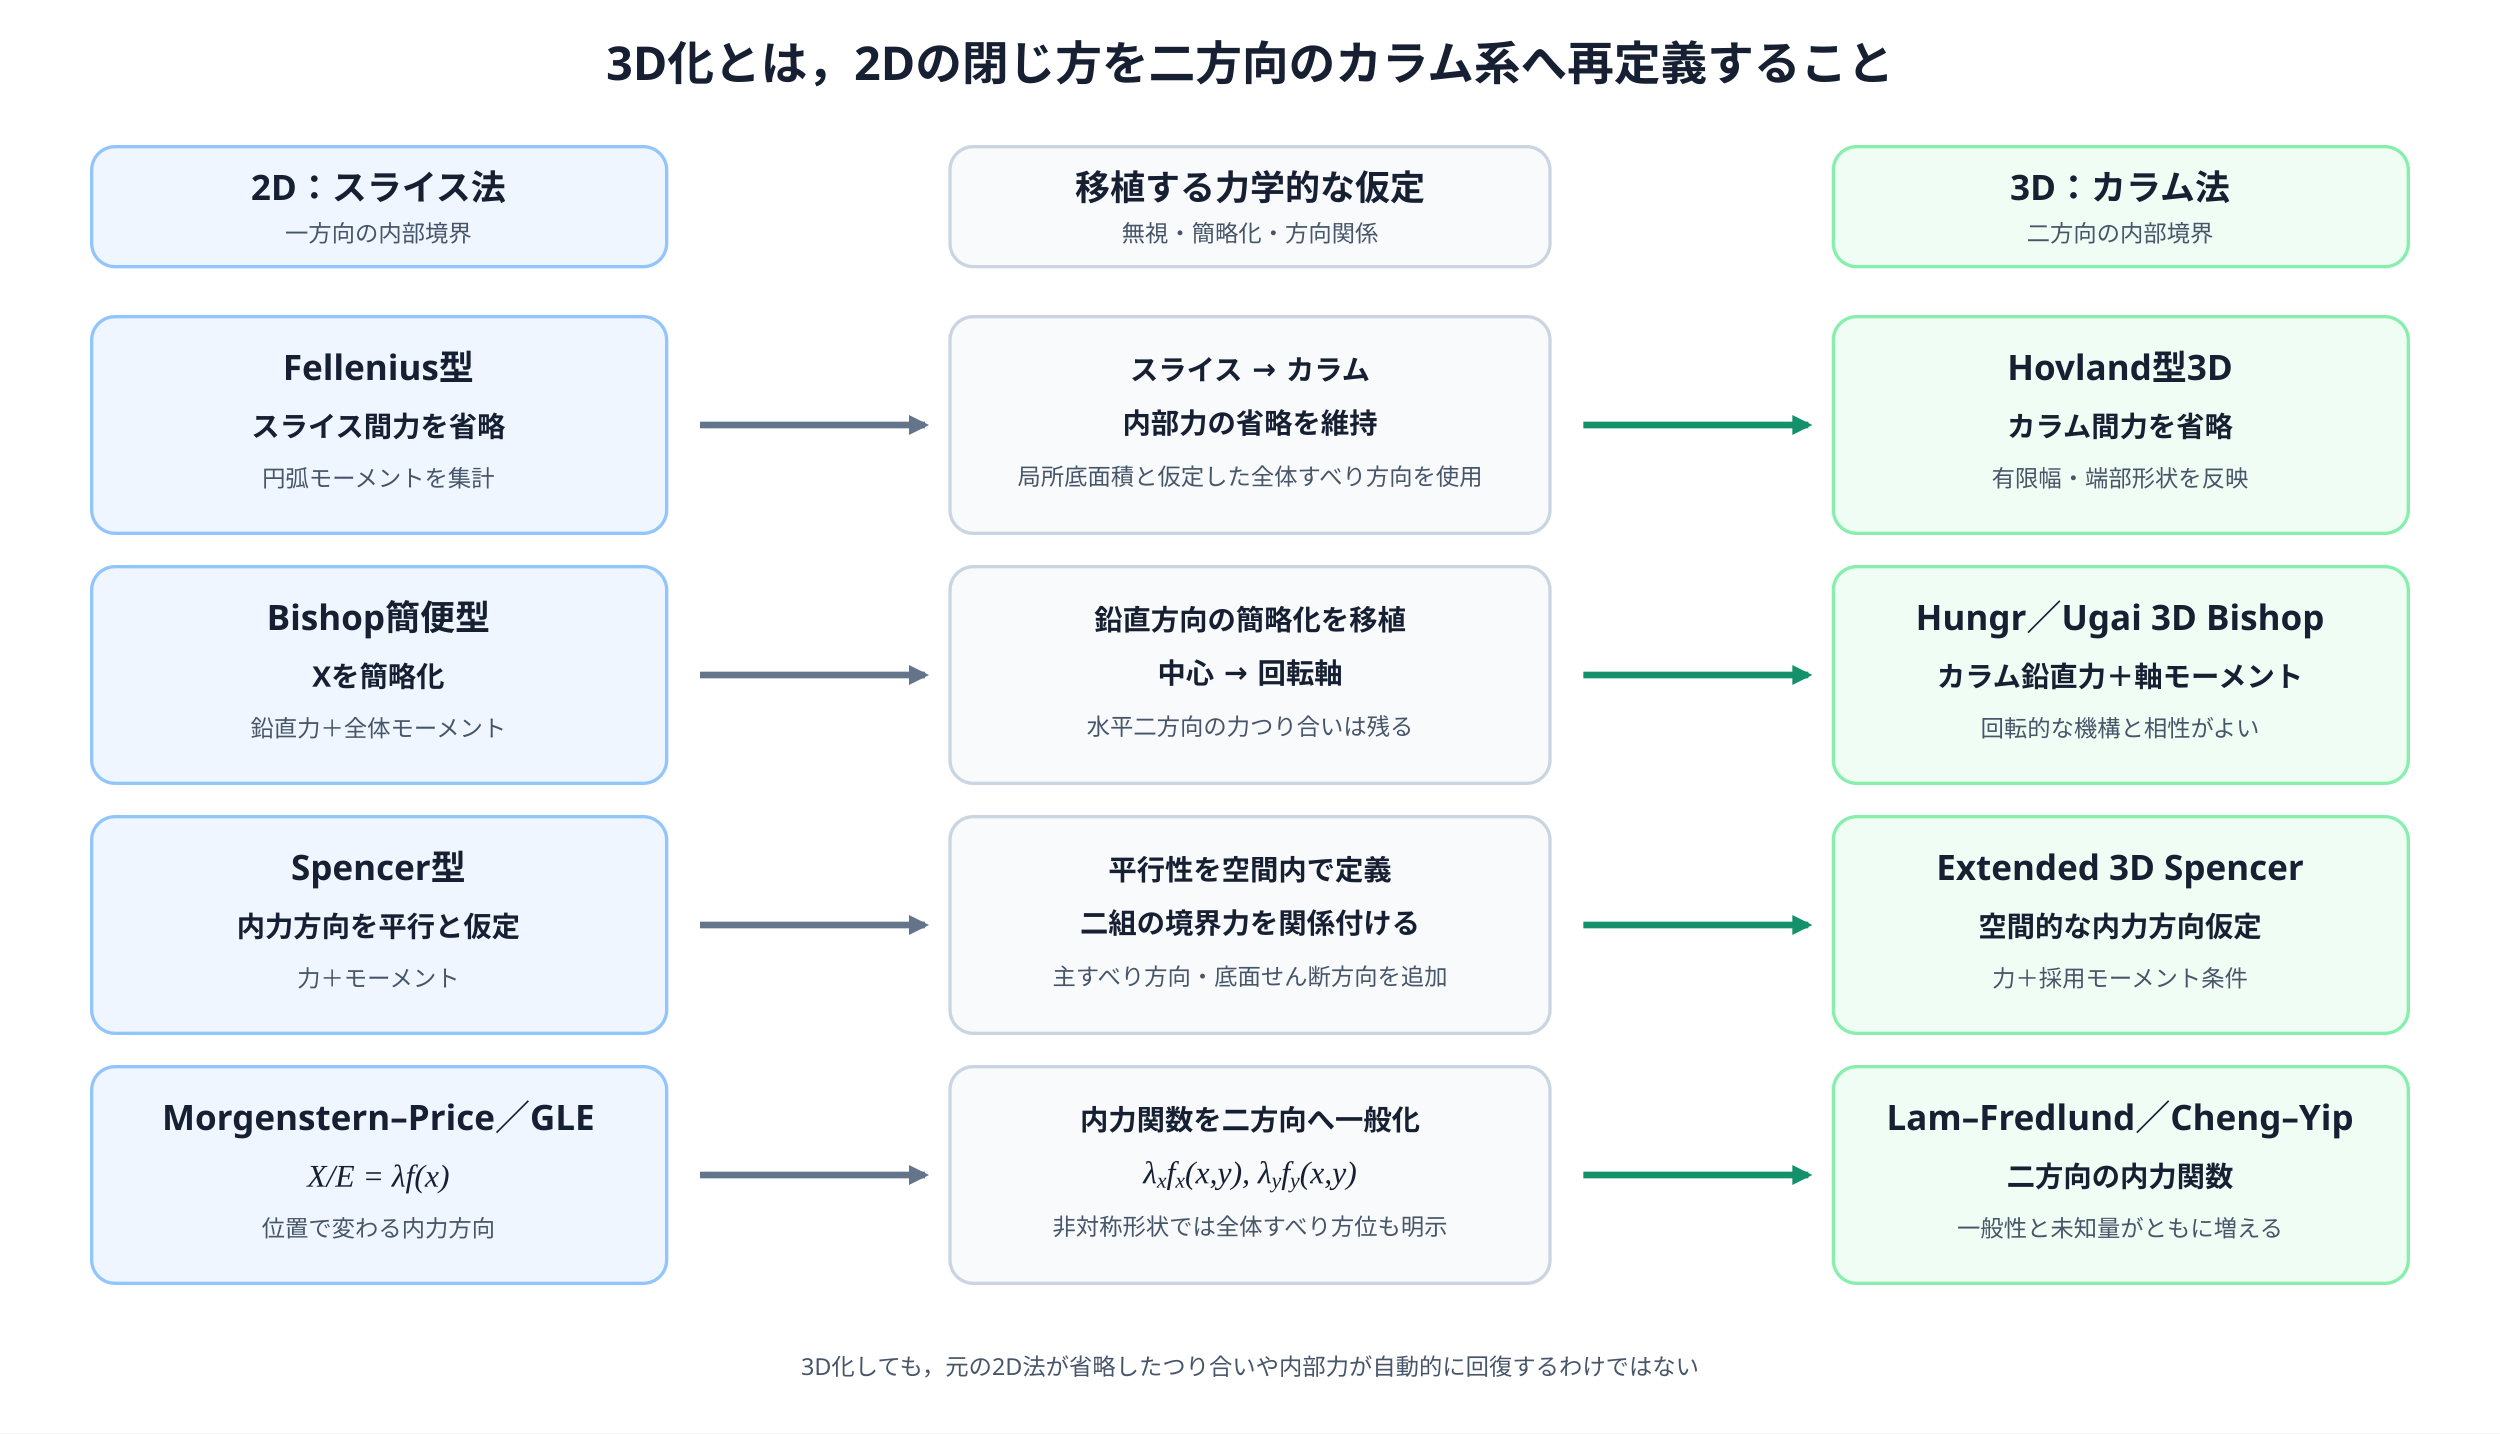
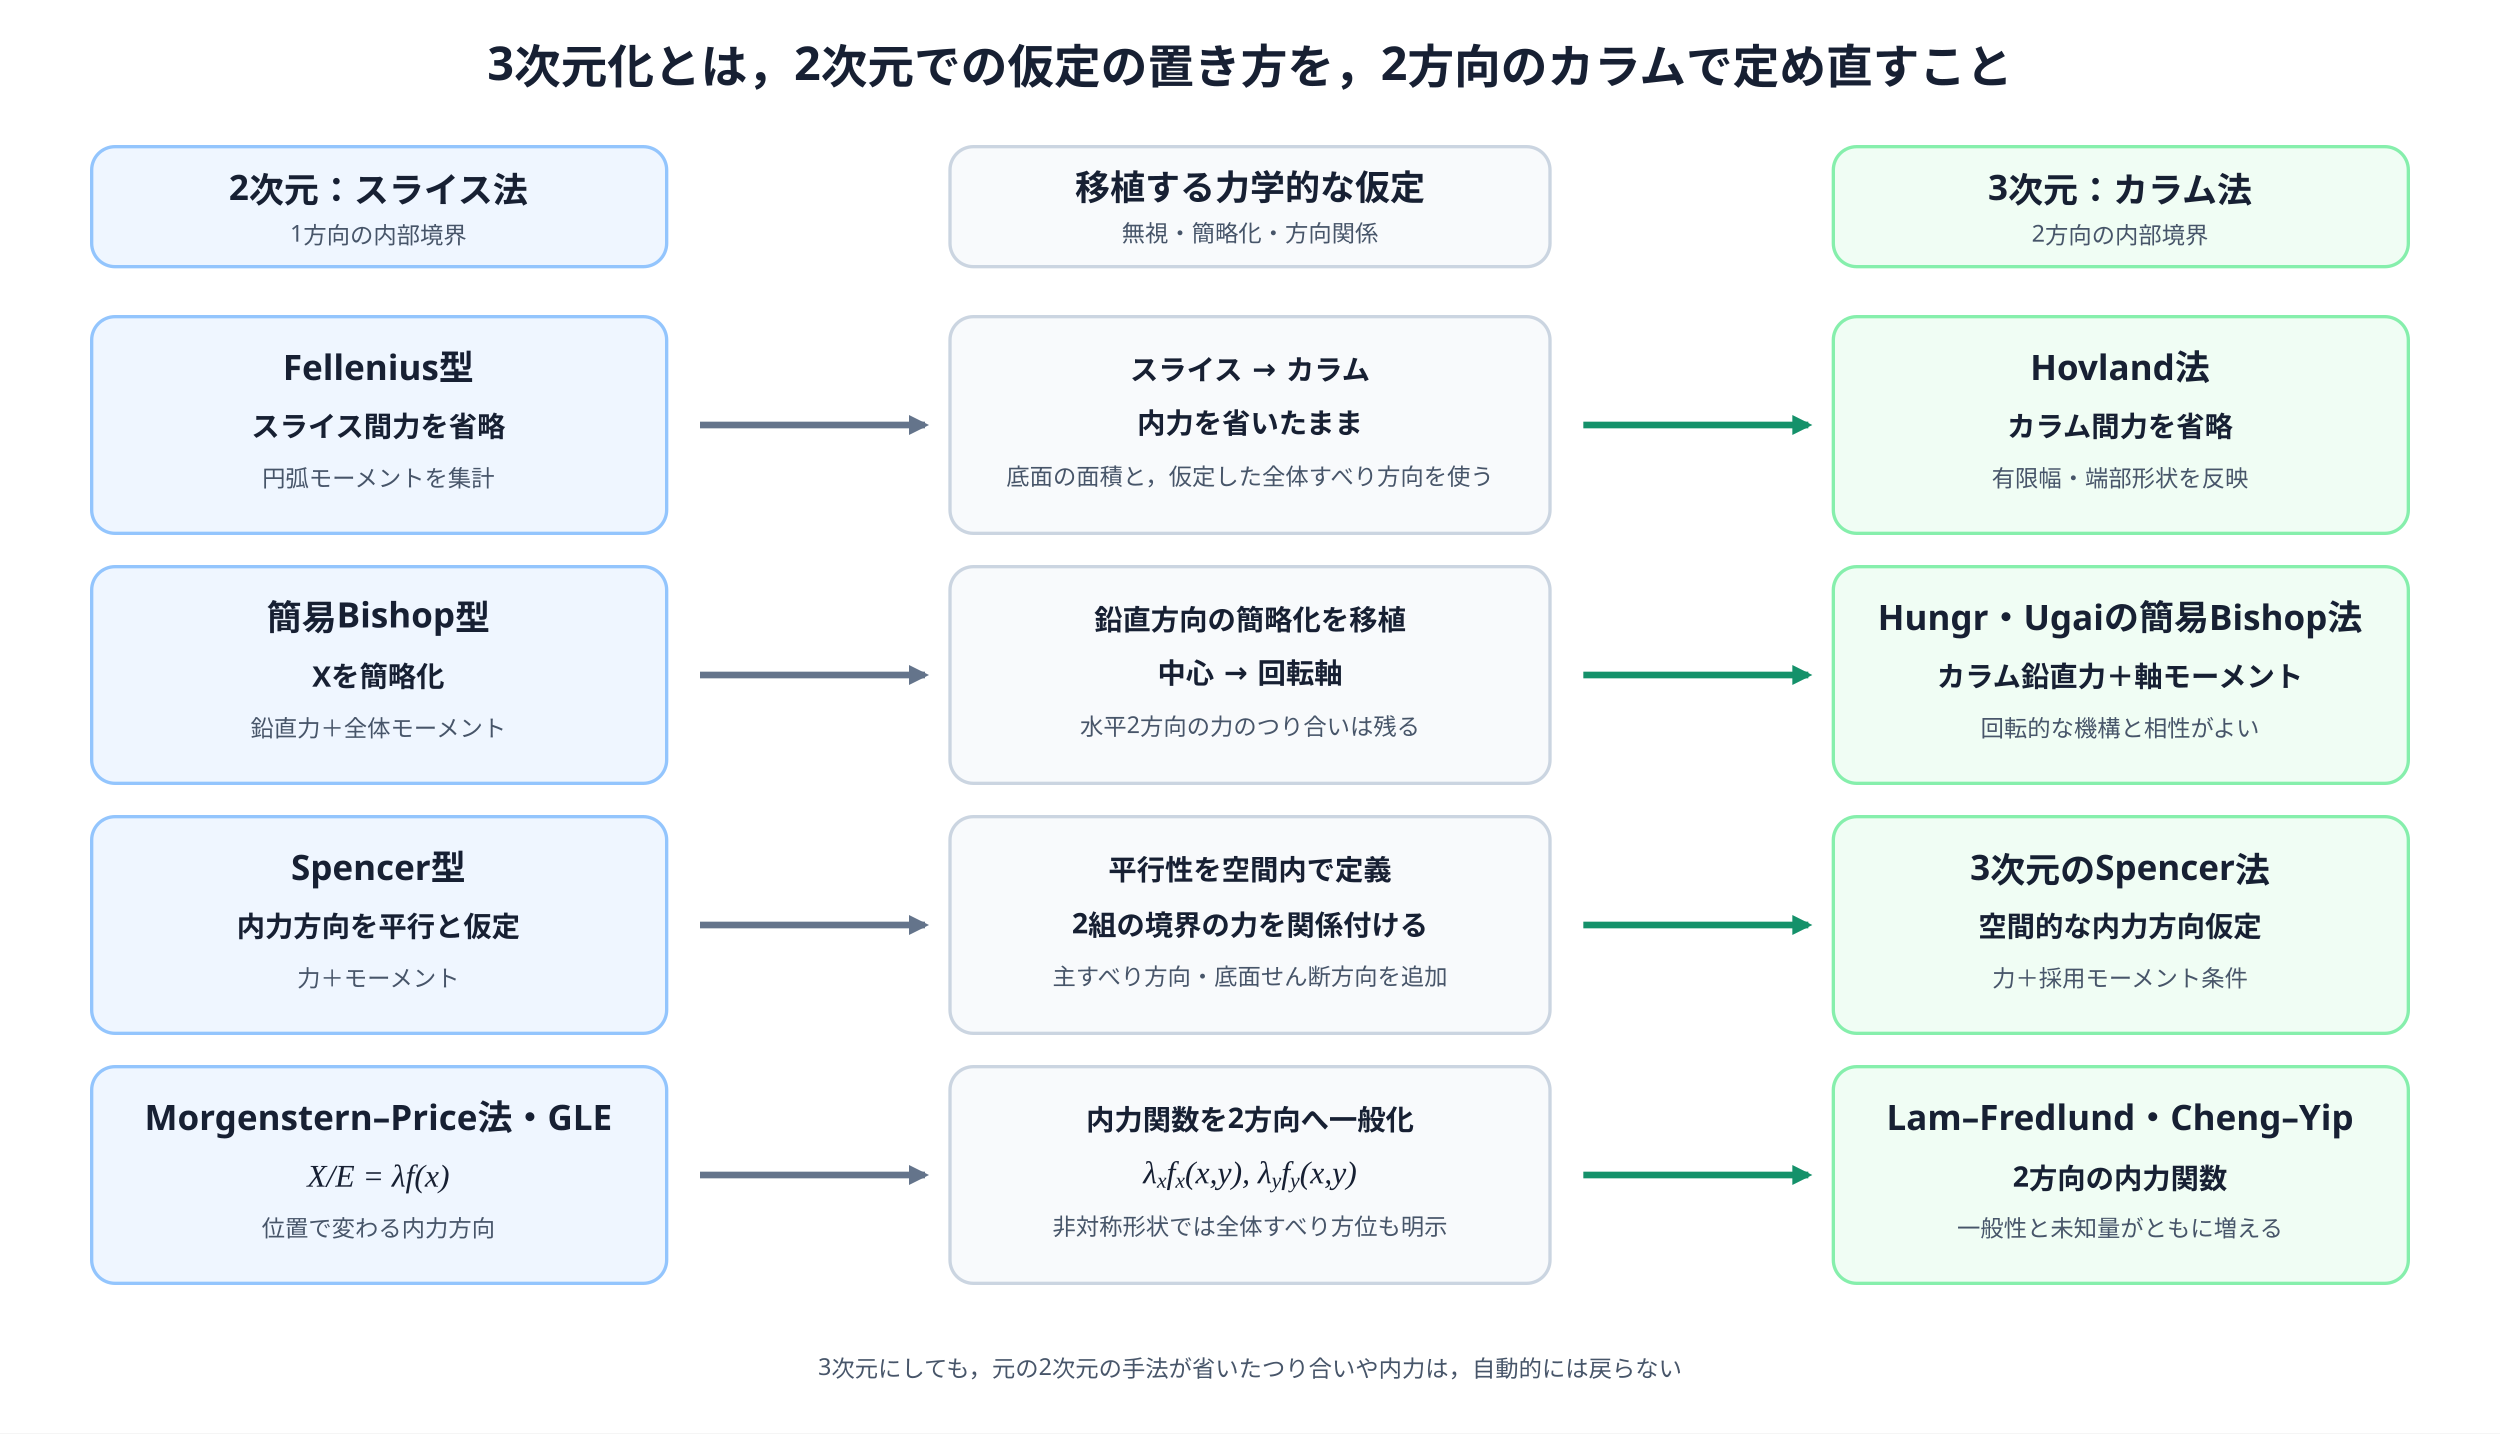
<svg xmlns="http://www.w3.org/2000/svg" width="1500" height="860" viewBox="0 0 1500 860" role="img" aria-labelledby="title desc">
  <defs>
    <marker id="gray" viewBox="0 0 10 10" markerWidth="3" markerHeight="3" refX="8" refY="5" orient="auto">
      <path d="M0 0L10 5L0 10Z" fill="#64748b" />
    </marker>
    <marker id="green" viewBox="0 0 10 10" markerWidth="3" markerHeight="3" refX="8" refY="5" orient="auto">
      <path d="M0 0L10 5L0 10Z" fill="#14916a" />
    </marker>
    <style>
      .title{font:700 28px "Noto Sans JP","Hiragino Sans","Yu Gothic",sans-serif;fill:#172033}.head{font:700 21px "Noto Sans JP","Hiragino Sans","Yu Gothic",sans-serif;fill:#172033}.label{font:600 17px "Noto Sans JP","Hiragino Sans","Yu Gothic",sans-serif;fill:#172033}.small{font:500 14px "Noto Sans JP","Hiragino Sans","Yu Gothic",sans-serif;fill:#475569}.math{font:italic 19px Georgia,"Times New Roman",serif;fill:#172033}.box2d{fill:#eff6ff;stroke:#93c5fd;stroke-width:2}.box3d{fill:#f0fdf4;stroke:#86efac;stroke-width:2}.assume{fill:#f8fafc;stroke:#cbd5e1;stroke-width:2}
    </style>
  </defs>
  <rect width="1500" height="860" fill="#fff" />
-   <text x="750" y="48" text-anchor="middle" class="title">3D化とは，2Dの閉じ方を二方向のカラム系へ再定義すること</text>
+   <text x="750" y="48" text-anchor="middle" class="title">3次元化とは，2次元での仮定の置き方を，2方向のカラムで定め直すこと</text>
  <rect x="55" y="88" width="345" height="72" rx="14" class="box2d" />
-   <text x="227" y="120" text-anchor="middle" class="head">2D：スライス法</text>
-   <text x="227" y="145" text-anchor="middle" class="small">一方向の内部境界</text>
+   <text x="227" y="120" text-anchor="middle" class="head">2次元：スライス法</text>
+   <text x="227" y="145" text-anchor="middle" class="small">1方向の内部境界</text>
  <rect x="570" y="88" width="360" height="72" rx="14" class="assume" />
  <text x="750" y="120" text-anchor="middle" class="head">移植する力学的な仮定</text>
  <text x="750" y="145" text-anchor="middle" class="small">無視・簡略化・方向関係</text>
  <rect x="1100" y="88" width="345" height="72" rx="14" class="box3d" />
-   <text x="1272" y="120" text-anchor="middle" class="head">3D：カラム法</text>
-   <text x="1272" y="145" text-anchor="middle" class="small">二方向の内部境界</text>
+   <text x="1272" y="120" text-anchor="middle" class="head">3次元：カラム法</text>
+   <text x="1272" y="145" text-anchor="middle" class="small">2方向の内部境界</text>
  <g transform="translate(55 190)">
    <rect width="345" height="130" rx="14" class="box2d" />
    <text x="172" y="38" text-anchor="middle" class="head">Fellenius型</text>
    <text x="172" y="72" text-anchor="middle" class="label">スライス間力を省略</text>
    <text x="172" y="102" text-anchor="middle" class="small">円弧モーメントを集計</text>
    <line x1="365" y1="65" x2="500" y2="65" stroke="#64748b" stroke-width="4" marker-end="url(#gray)" />
    <rect x="515" width="360" height="130" rx="14" class="assume" />
    <text x="695" y="38" text-anchor="middle" class="label">スライス → カラム</text>
-     <text x="695" y="70" text-anchor="middle" class="label">内部力の省略を維持</text>
-     <text x="695" y="101" text-anchor="middle" class="small">局所底面積と仮定した全体すべり方向を使用</text>
+     <text x="695" y="70" text-anchor="middle" class="label">内力を省いたまま</text>
+     <text x="695" y="101" text-anchor="middle" class="small">底面の面積と，仮定した全体すべり方向を使う</text>
    <line x1="895" y1="65" x2="1030" y2="65" stroke="#14916a" stroke-width="4" marker-end="url(#green)" />
    <rect x="1045" width="345" height="130" rx="14" class="box3d" />
-     <text x="1217" y="38" text-anchor="middle" class="head">Hovland型3D</text>
+     <text x="1217" y="38" text-anchor="middle" class="head">Hovland法</text>
    <text x="1217" y="72" text-anchor="middle" class="label">カラム間力を省略</text>
    <text x="1217" y="102" text-anchor="middle" class="small">有限幅・端部形状を反映</text>
  </g>
  <g transform="translate(55 340)">
    <rect width="345" height="130" rx="14" class="box2d" />
-     <text x="172" y="38" text-anchor="middle" class="head">Bishop簡便型</text>
+     <text x="172" y="38" text-anchor="middle" class="head">簡易Bishop型</text>
    <text x="172" y="72" text-anchor="middle" class="label">Xを簡略化</text>
    <text x="172" y="102" text-anchor="middle" class="small">鉛直力＋全体モーメント</text>
    <line x1="365" y1="65" x2="500" y2="65" stroke="#64748b" stroke-width="4" marker-end="url(#gray)" />
    <rect x="515" width="360" height="130" rx="14" class="assume" />
    <text x="695" y="38" text-anchor="middle" class="label">鉛直方向の簡略化を移植</text>
    <text x="695" y="70" text-anchor="middle" class="label">中心 → 回転軸</text>
-     <text x="695" y="101" text-anchor="middle" class="small">水平二方向の力つり合いは残る</text>
+     <text x="695" y="101" text-anchor="middle" class="small">水平2方向の力のつり合いは残る</text>
    <line x1="895" y1="65" x2="1030" y2="65" stroke="#14916a" stroke-width="4" marker-end="url(#green)" />
    <rect x="1045" width="345" height="130" rx="14" class="box3d" />
-     <text x="1217" y="38" text-anchor="middle" class="head">Hungr／Ugai 3D Bishop</text>
+     <text x="1217" y="38" text-anchor="middle" class="head">Hungr・Ugaiの簡易Bishop法</text>
    <text x="1217" y="72" text-anchor="middle" class="label">カラム鉛直力＋軸モーメント</text>
    <text x="1217" y="102" text-anchor="middle" class="small">回転的な機構と相性がよい</text>
  </g>
  <g transform="translate(55 490)">
    <rect width="345" height="130" rx="14" class="box2d" />
    <text x="172" y="38" text-anchor="middle" class="head">Spencer型</text>
    <text x="172" y="72" text-anchor="middle" class="label">内力方向を平行と仮定</text>
    <text x="172" y="102" text-anchor="middle" class="small">力＋モーメント</text>
    <line x1="365" y1="65" x2="500" y2="65" stroke="#64748b" stroke-width="4" marker-end="url(#gray)" />
    <rect x="515" width="360" height="130" rx="14" class="assume" />
    <text x="695" y="38" text-anchor="middle" class="label">平行性を空間内で定義</text>
-     <text x="695" y="70" text-anchor="middle" class="label">二組の境界力を関係付ける</text>
+     <text x="695" y="70" text-anchor="middle" class="label">2組の境界の力を関係付ける</text>
    <text x="695" y="101" text-anchor="middle" class="small">主すべり方向・底面せん断方向を追加</text>
    <line x1="895" y1="65" x2="1030" y2="65" stroke="#14916a" stroke-width="4" marker-end="url(#green)" />
    <rect x="1045" width="345" height="130" rx="14" class="box3d" />
-     <text x="1217" y="38" text-anchor="middle" class="head">Extended 3D Spencer</text>
+     <text x="1217" y="38" text-anchor="middle" class="head">3次元のSpencer法</text>
    <text x="1217" y="72" text-anchor="middle" class="label">空間的な内力方向仮定</text>
    <text x="1217" y="102" text-anchor="middle" class="small">力＋採用モーメント条件</text>
  </g>
  <g transform="translate(55 640)">
    <rect width="345" height="130" rx="14" class="box2d" />
-     <text x="172" y="38" text-anchor="middle" class="head">Morgenstern–Price／GLE</text>
+     <text x="172" y="38" text-anchor="middle" class="head">Morgenstern–Price法・GLE</text>
    <text x="172" y="72" text-anchor="middle" class="math">X/E = λf(x)</text>
    <text x="172" y="102" text-anchor="middle" class="small">位置で変わる内力方向</text>
    <line x1="365" y1="65" x2="500" y2="65" stroke="#64748b" stroke-width="4" marker-end="url(#gray)" />
    <rect x="515" width="360" height="130" rx="14" class="assume" />
-     <text x="695" y="38" text-anchor="middle" class="label">内力関数を二方向へ一般化</text>
+     <text x="695" y="38" text-anchor="middle" class="label">内力関数を2方向へ一般化</text>
    <text x="695" y="70" text-anchor="middle" class="math">λ<tspan baseline-shift="sub" font-size="13">x</tspan>f<tspan baseline-shift="sub" font-size="13">x</tspan>(x,y), λ<tspan baseline-shift="sub" font-size="13">y</tspan>f<tspan baseline-shift="sub" font-size="13">y</tspan>(x,y)</text>
    <text x="695" y="101" text-anchor="middle" class="small">非対称形状では全体すべり方位も明示</text>
    <line x1="895" y1="65" x2="1030" y2="65" stroke="#14916a" stroke-width="4" marker-end="url(#green)" />
    <rect x="1045" width="345" height="130" rx="14" class="box3d" />
-     <text x="1217" y="38" text-anchor="middle" class="head">Lam–Fredlund／Cheng–Yip</text>
-     <text x="1217" y="72" text-anchor="middle" class="label">二方向の内力関数</text>
+     <text x="1217" y="38" text-anchor="middle" class="head">Lam–Fredlund・Cheng–Yip</text>
+     <text x="1217" y="72" text-anchor="middle" class="label">2方向の内力関数</text>
    <text x="1217" y="102" text-anchor="middle" class="small">一般性と未知量がともに増える</text>
  </g>
-   <text x="750" y="825" text-anchor="middle" class="small">3D化しても，元の2D法が省略したつり合いや内部力が自動的に回復するわけではない</text>
+   <text x="750" y="825" text-anchor="middle" class="small">3次元にしても，元の2次元の手法が省いたつり合いや内力は，自動的には戻らない</text>
</svg>
